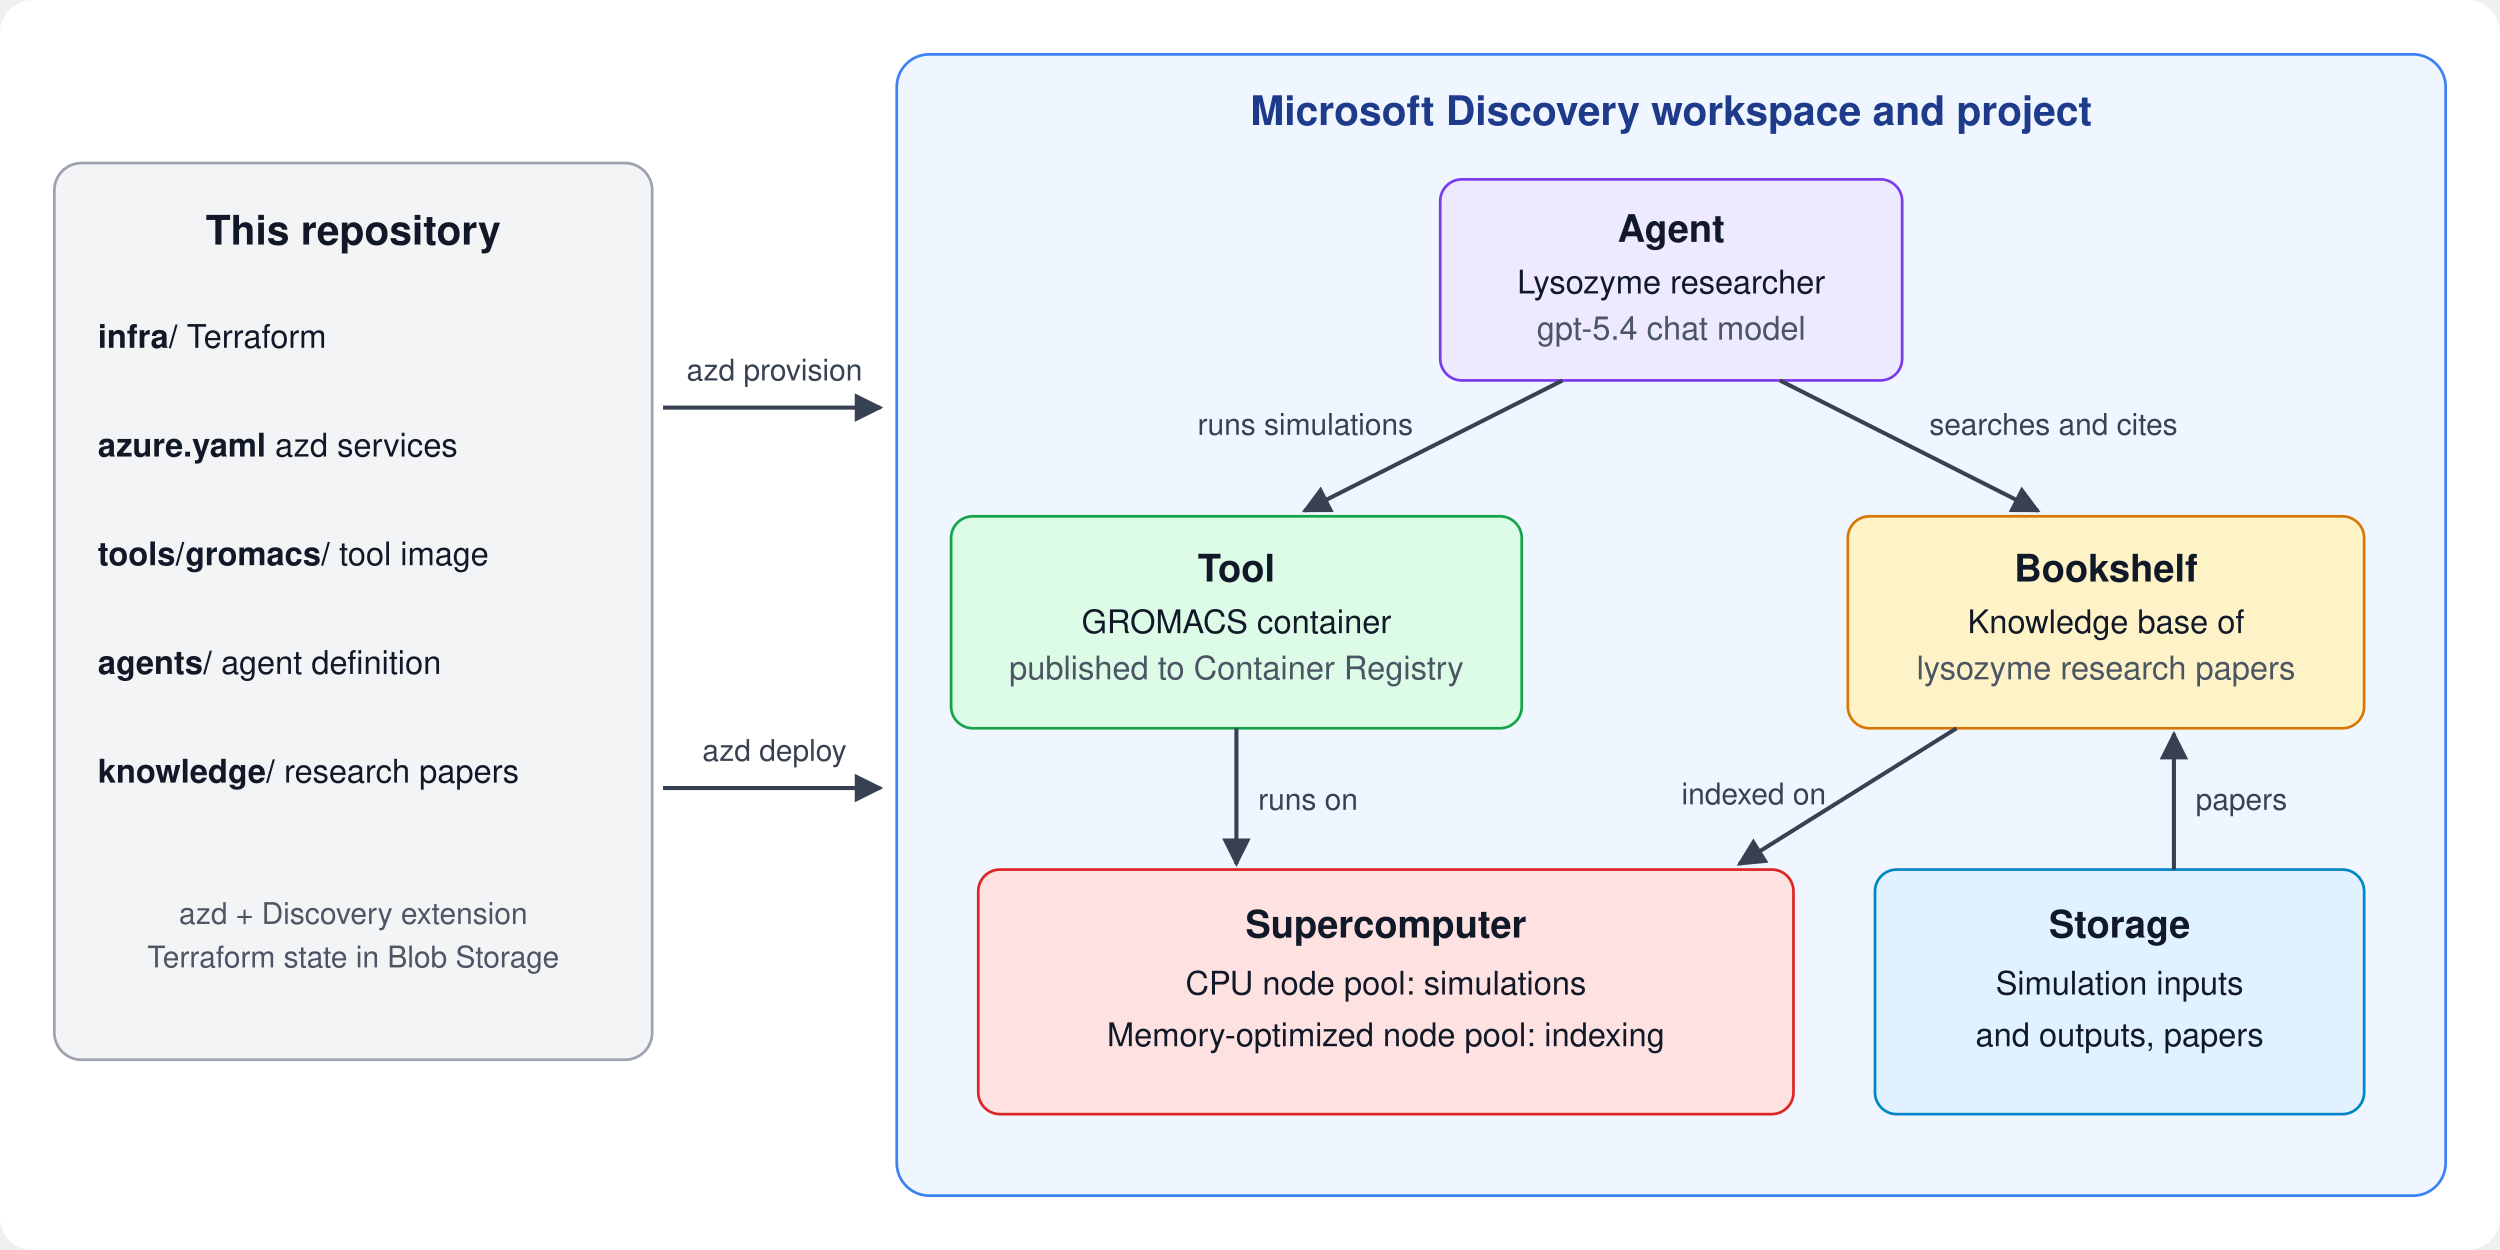
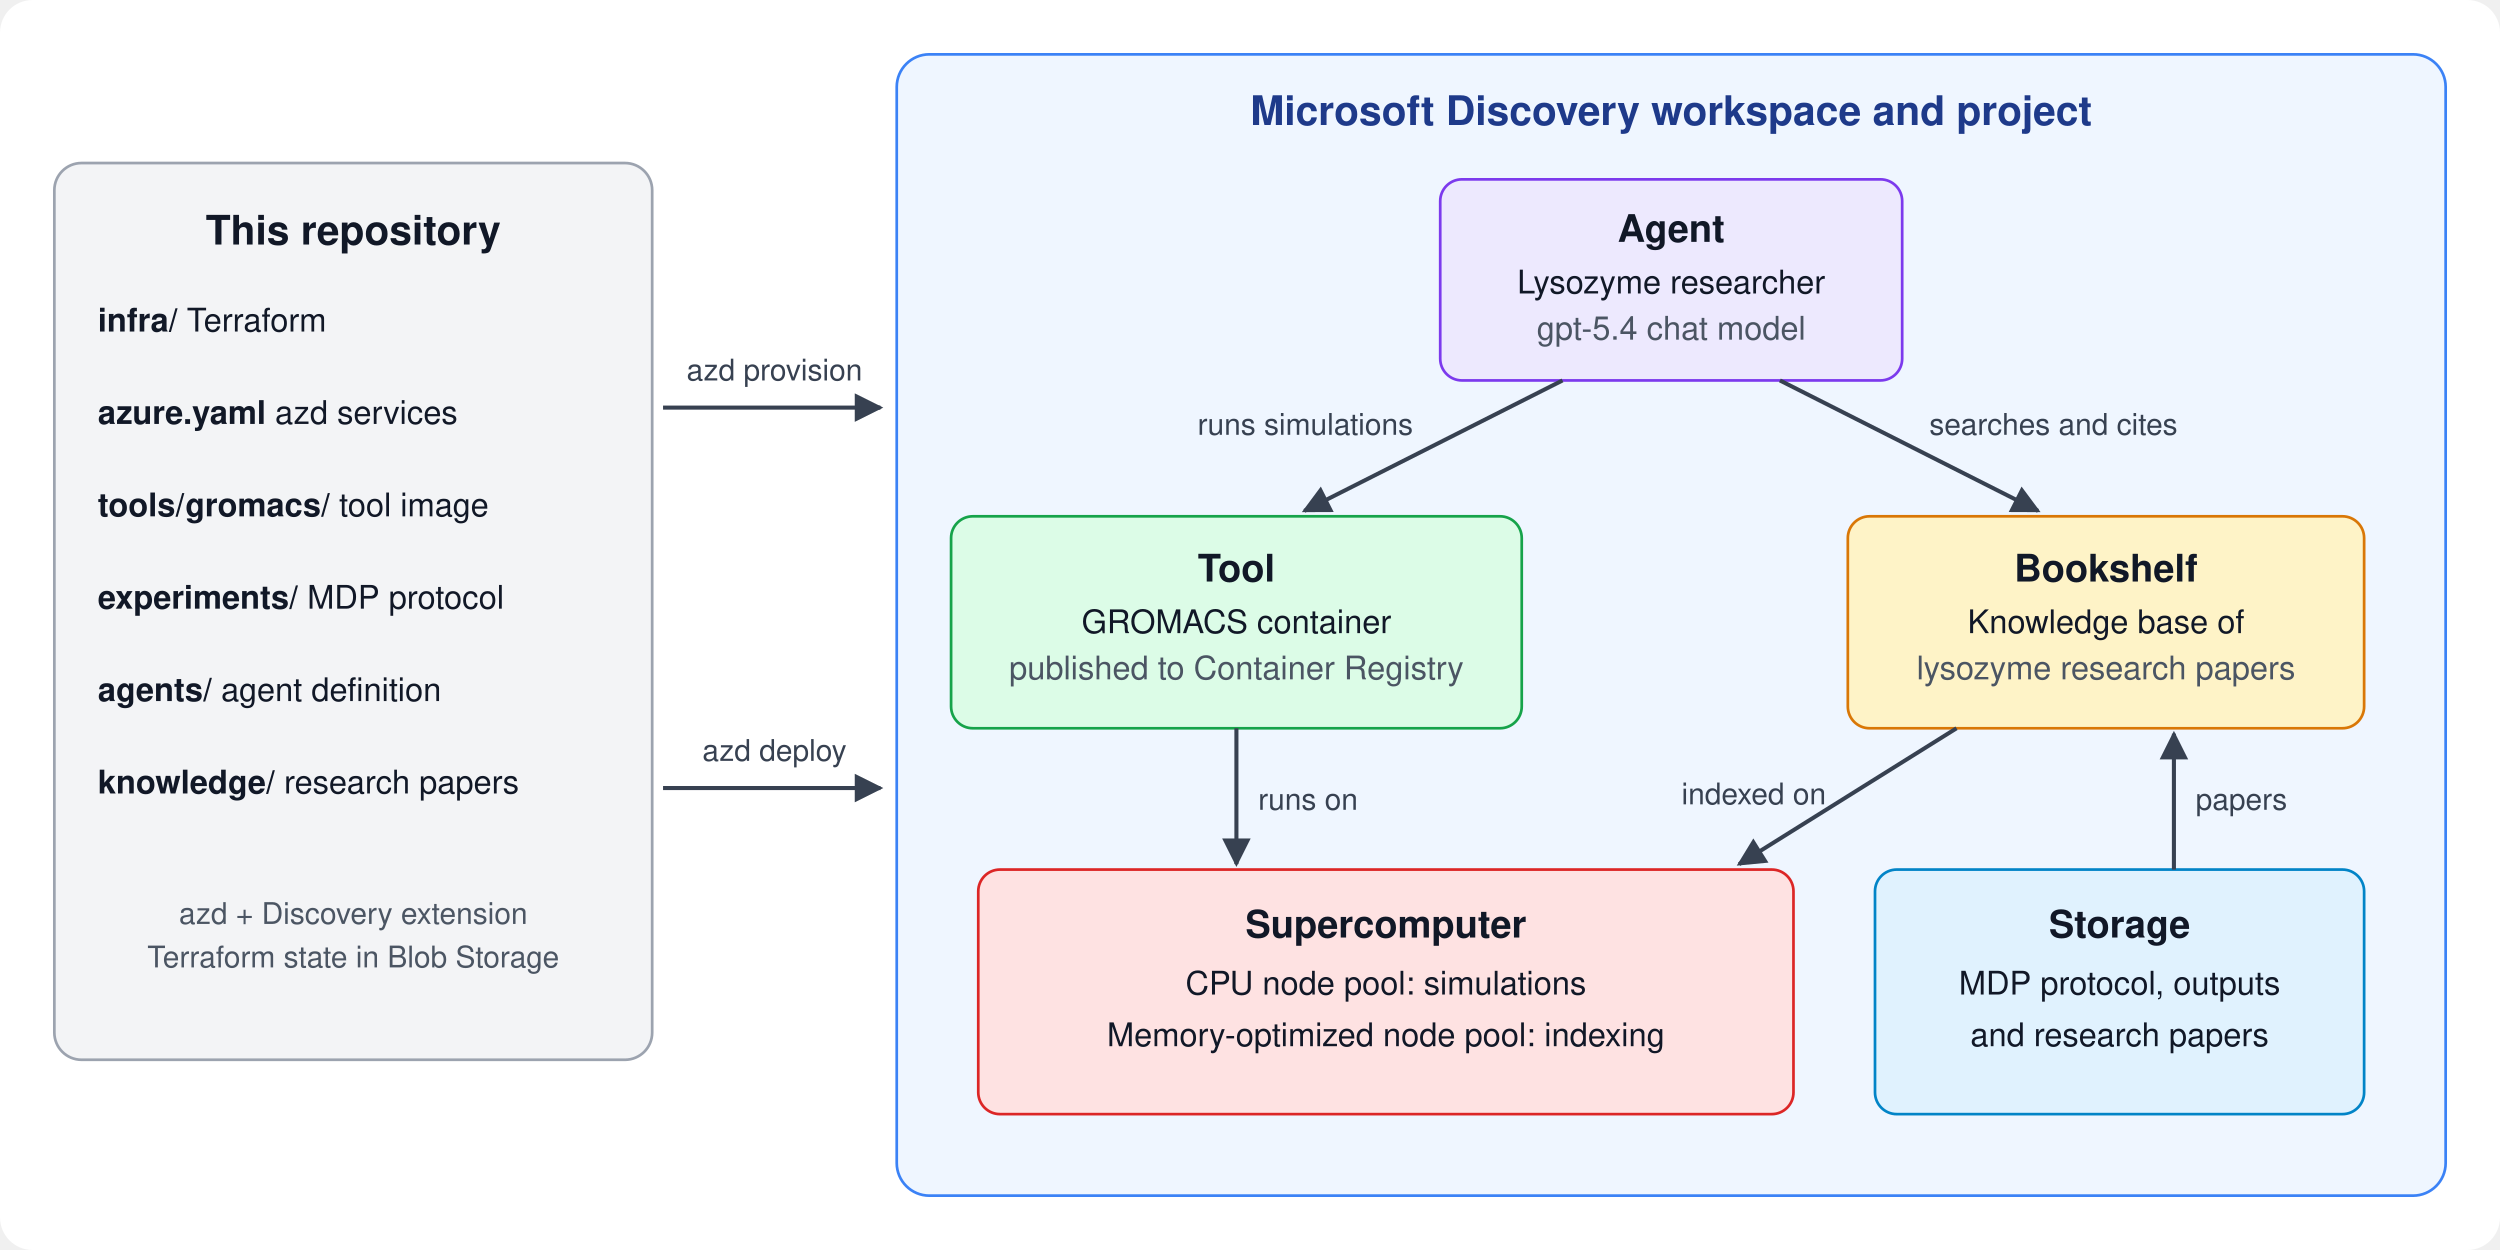
<svg xmlns="http://www.w3.org/2000/svg" width="920" height="460" viewBox="0 0 920 460" role="img" aria-labelledby="title desc" font-family="Segoe UI, Helvetica, Arial, sans-serif">
  <defs>
    <marker id="arrow" viewBox="0 0 10 10" refX="9" refY="5" markerWidth="7" markerHeight="7" orient="auto-start-reverse">
      <path d="M0,0 L10,5 L0,10 z" fill="#374151" />
    </marker>
  </defs>
  <rect width="920" height="460" rx="12" fill="#ffffff" />
  <rect x="20" y="60" width="220" height="330" rx="10" fill="#f3f4f6" stroke="#9ca3af" />
  <text x="130" y="90" text-anchor="middle" font-size="15" font-weight="600" fill="#111827">This repository</text>
  <g font-size="12" fill="#111827">
-     <text x="36" y="128">
+     <text x="36" y="122">
      <tspan font-weight="600">infra/</tspan> Terraform</text>
-     <text x="36" y="168">
+     <text x="36" y="156">
      <tspan font-weight="600">azure.yaml</tspan> azd services</text>
-     <text x="36" y="208">
+     <text x="36" y="190">
      <tspan font-weight="600">tools/gromacs/</tspan> tool image</text>
-     <text x="36" y="248">
+     <text x="36" y="224">
+       <tspan font-weight="600">experiments/</tspan> MDP protocol</text>
+     <text x="36" y="258">
      <tspan font-weight="600">agents/</tspan> agent definition</text>
-     <text x="36" y="288">
+     <text x="36" y="292">
      <tspan font-weight="600">knowledge/</tspan> research papers</text>
  </g>
  <text x="130" y="340" text-anchor="middle" font-size="11" fill="#4b5563">azd + Discovery extension</text>
  <text x="130" y="356" text-anchor="middle" font-size="11" fill="#4b5563">Terraform state in Blob Storage</text>
  <g font-size="11" fill="#374151" text-anchor="middle">
    <text x="285" y="140">azd provision</text>
    <text x="285" y="280">azd deploy</text>
  </g>
  <line x1="244" y1="150" x2="324" y2="150" stroke="#374151" stroke-width="1.5" marker-end="url(#arrow)" />
  <line x1="244" y1="290" x2="324" y2="290" stroke="#374151" stroke-width="1.5" marker-end="url(#arrow)" />
  <rect x="330" y="20" width="570" height="420" rx="12" fill="#eff6ff" stroke="#3b82f6" />
  <text x="615" y="46" text-anchor="middle" font-size="15" font-weight="600" fill="#1e3a8a">Microsoft Discovery workspace and project</text>
  <rect x="530" y="66" width="170" height="74" rx="8" fill="#ede9fe" stroke="#7c3aed" />
  <text x="615" y="89" text-anchor="middle" font-size="14" font-weight="600" fill="#111827">Agent</text>
  <text x="615" y="108" text-anchor="middle" font-size="12" fill="#111827">Lysozyme researcher</text>
  <text x="615" y="125" text-anchor="middle" font-size="12" fill="#4b5563">gpt-5.4 chat model</text>
  <rect x="350" y="190" width="210" height="78" rx="8" fill="#dcfce7" stroke="#16a34a" />
  <text x="455" y="214" text-anchor="middle" font-size="14" font-weight="600" fill="#111827">Tool</text>
  <text x="455" y="233" text-anchor="middle" font-size="12" fill="#111827">GROMACS container</text>
  <text x="455" y="250" text-anchor="middle" font-size="12" fill="#4b5563">published to Container Registry</text>
  <rect x="680" y="190" width="190" height="78" rx="8" fill="#fef3c7" stroke="#d97706" />
  <text x="775" y="214" text-anchor="middle" font-size="14" font-weight="600" fill="#111827">Bookshelf</text>
  <text x="775" y="233" text-anchor="middle" font-size="12" fill="#111827">Knowledge base of</text>
  <text x="775" y="250" text-anchor="middle" font-size="12" fill="#4b5563">lysozyme research papers</text>
  <rect x="360" y="320" width="300" height="90" rx="8" fill="#fee2e2" stroke="#dc2626" />
  <text x="510" y="345" text-anchor="middle" font-size="14" font-weight="600" fill="#111827">Supercomputer</text>
  <text x="510" y="366" text-anchor="middle" font-size="12" fill="#111827">CPU node pool: simulations</text>
  <text x="510" y="385" text-anchor="middle" font-size="12" fill="#111827">Memory-optimized node pool: indexing</text>
  <rect x="690" y="320" width="180" height="90" rx="8" fill="#e0f2fe" stroke="#0284c7" />
  <text x="780" y="345" text-anchor="middle" font-size="14" font-weight="600" fill="#111827">Storage</text>
-   <text x="780" y="366" text-anchor="middle" font-size="12" fill="#111827">Simulation inputs</text>
-   <text x="780" y="385" text-anchor="middle" font-size="12" fill="#111827">and outputs, papers</text>
+   <text x="780" y="366" text-anchor="middle" font-size="12" fill="#111827">MDP protocol, outputs</text>
+   <text x="780" y="385" text-anchor="middle" font-size="12" fill="#111827">and research papers</text>
  <g stroke="#374151" stroke-width="1.5" fill="none">
    <line x1="575" y1="140" x2="480" y2="188" marker-end="url(#arrow)" />
    <line x1="655" y1="140" x2="750" y2="188" marker-end="url(#arrow)" />
    <line x1="455" y1="268" x2="455" y2="318" marker-end="url(#arrow)" />
    <line x1="720" y1="268" x2="640" y2="318" marker-end="url(#arrow)" />
    <line x1="800" y1="320" x2="800" y2="270" marker-end="url(#arrow)" />
  </g>
  <g font-size="11" fill="#374151">
    <text x="520" y="160" text-anchor="end">runs simulations</text>
    <text x="710" y="160">searches and cites</text>
    <text x="463" y="298">runs on</text>
    <text x="672" y="296" text-anchor="end">indexed on</text>
    <text x="808" y="298">papers</text>
  </g>
</svg>
